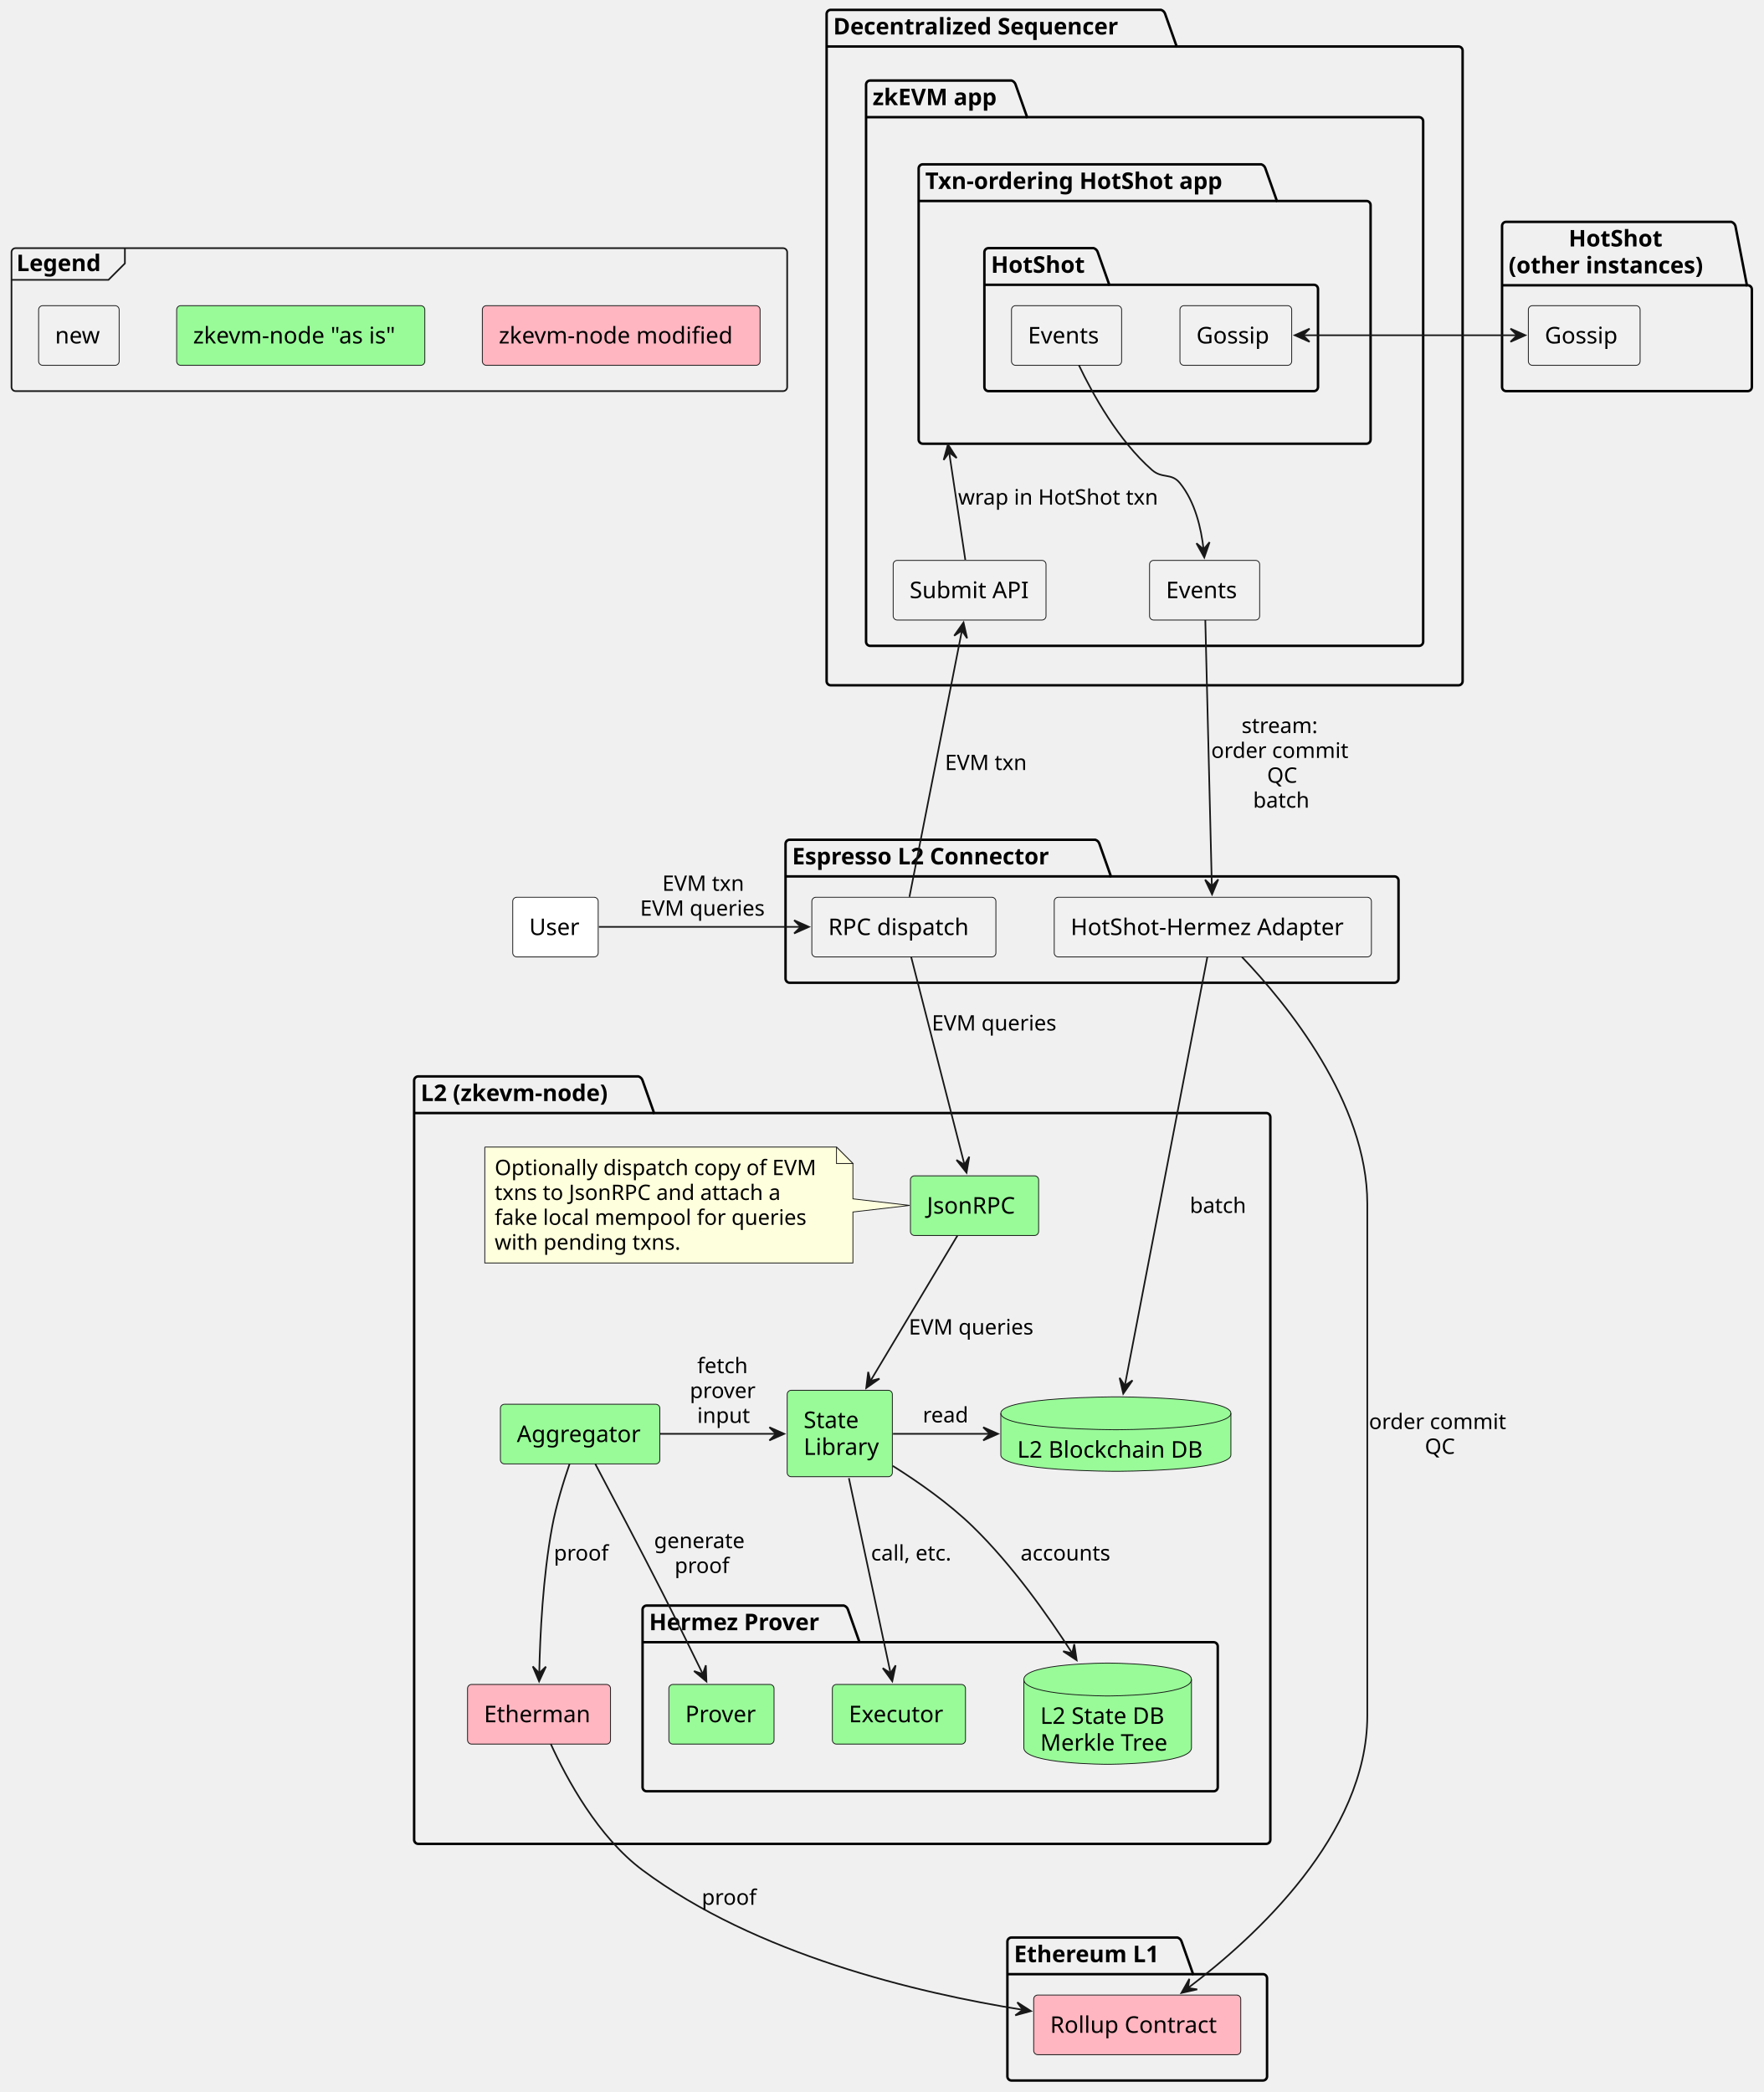
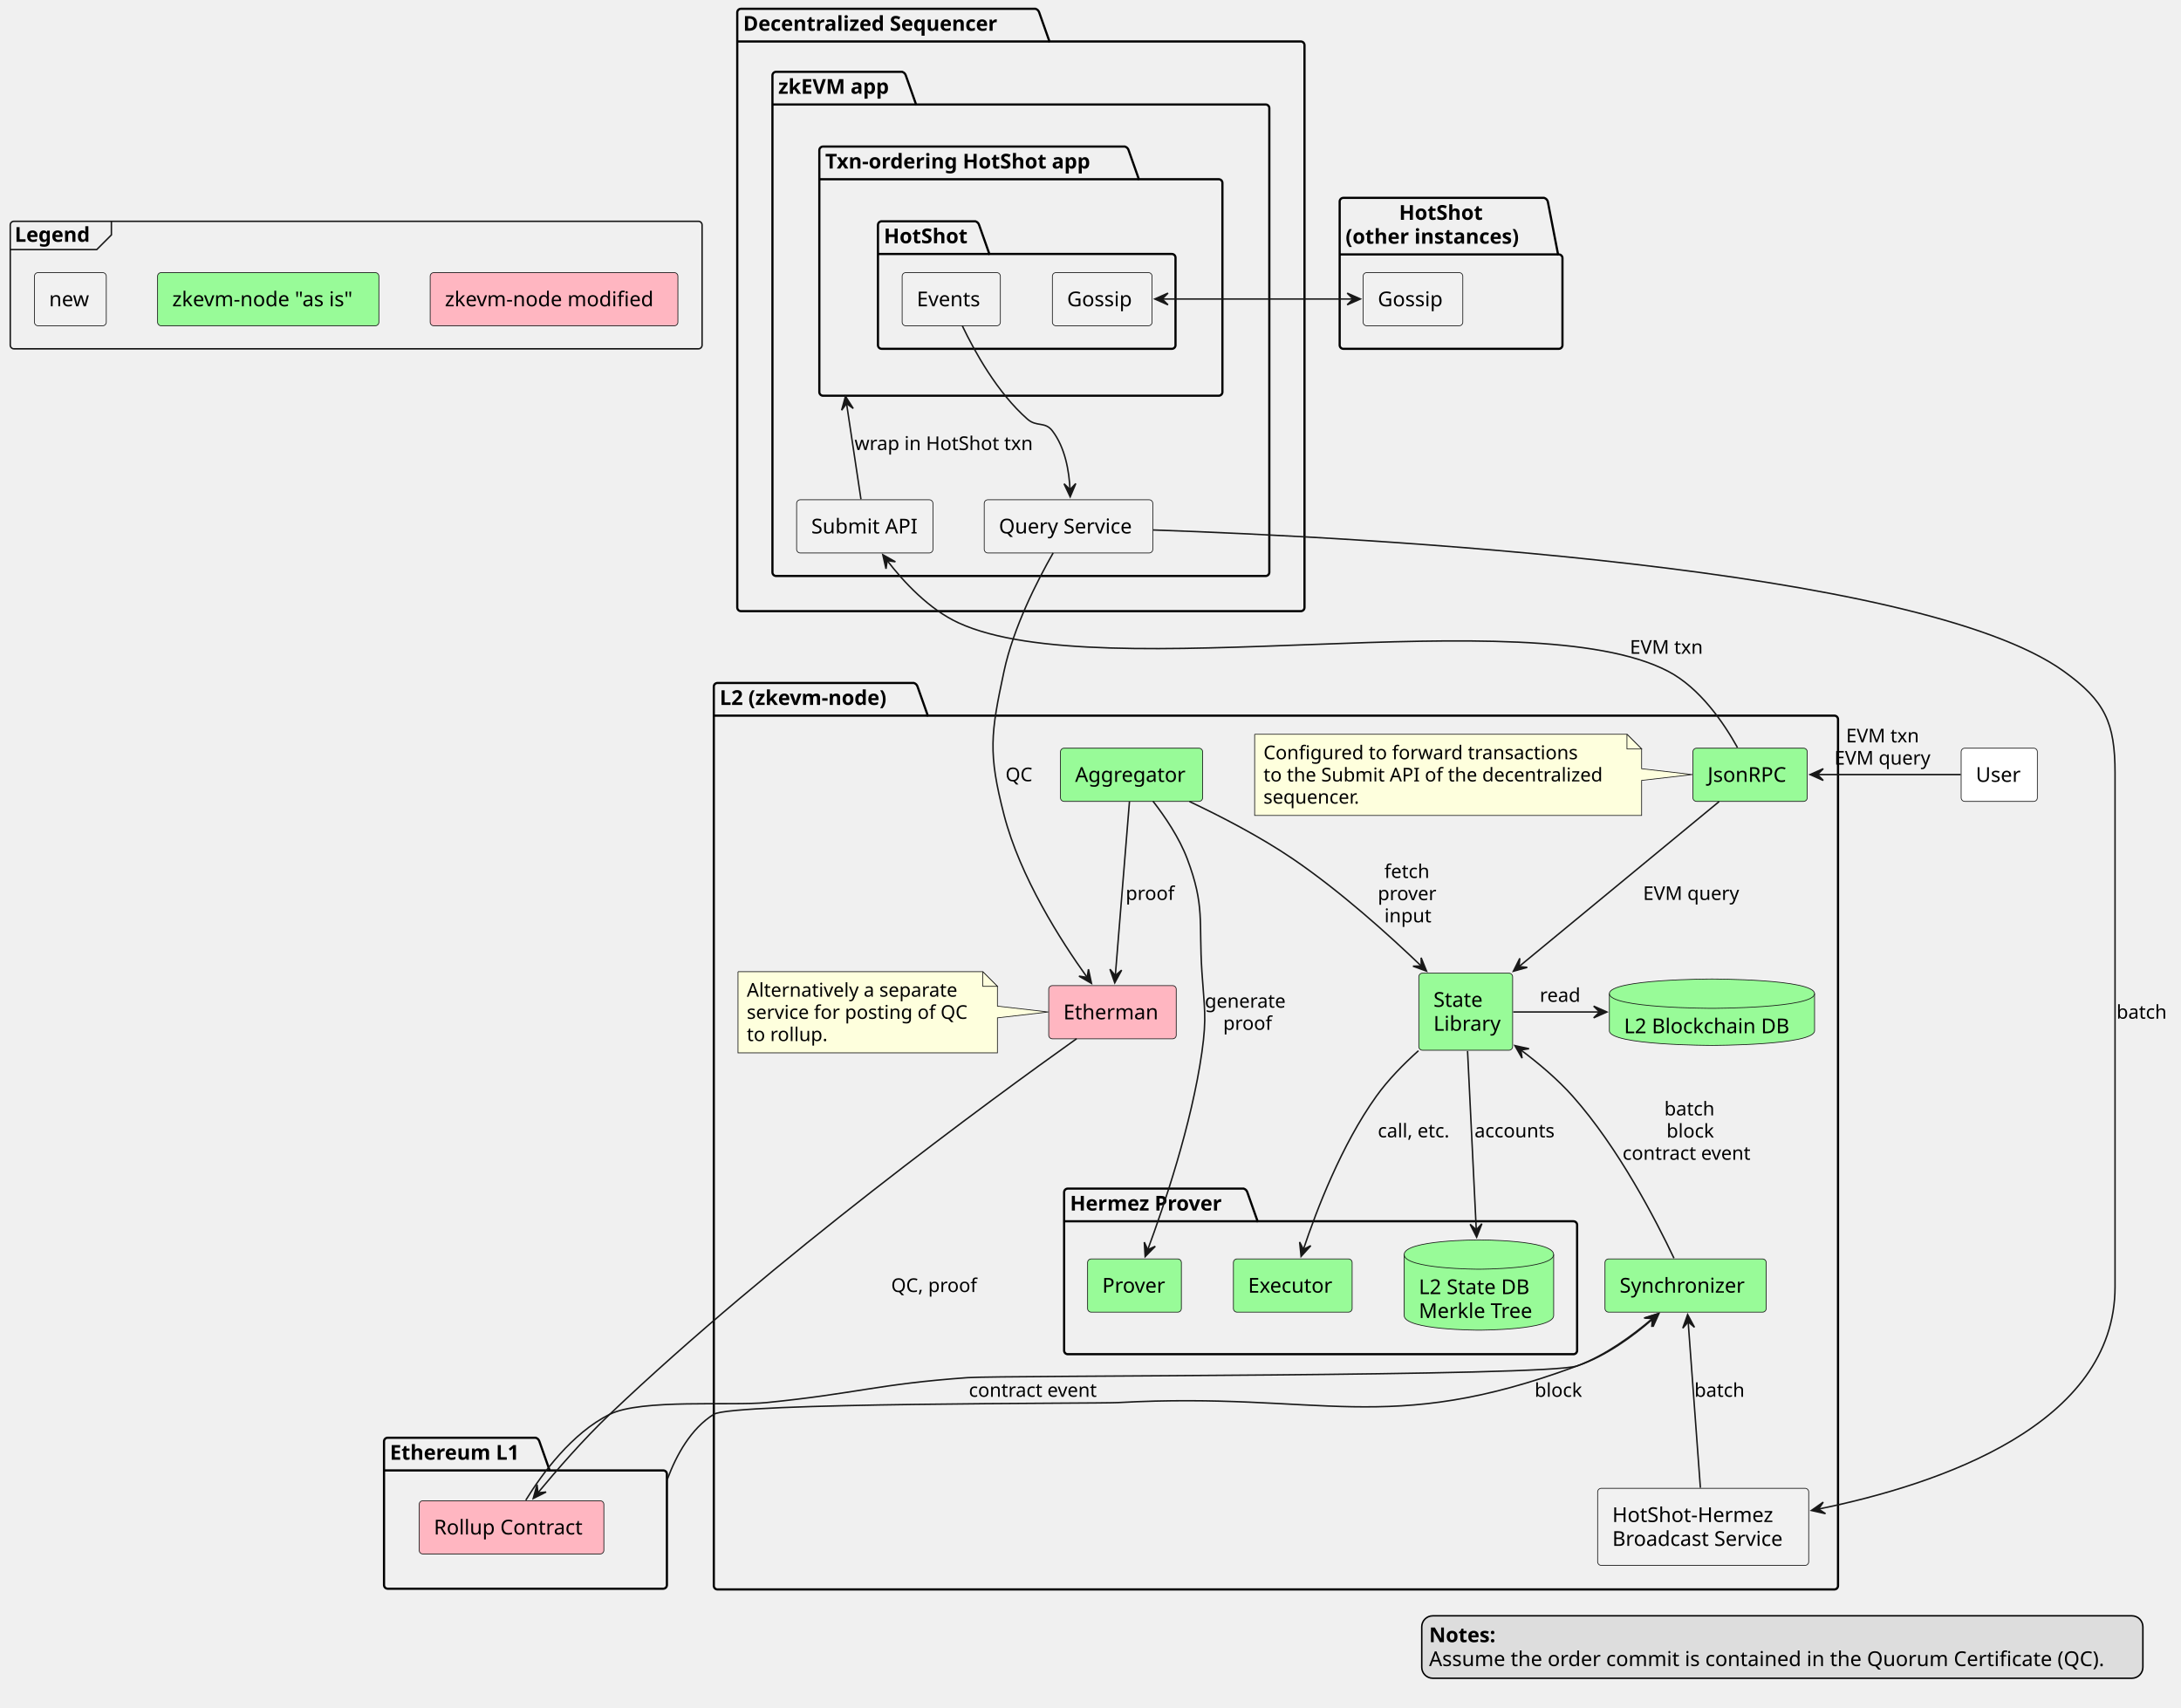
- <svg xmlns="http://www.w3.org/2000/svg" contentStyleType="text/css" height="1273px" preserveAspectRatio="none" style="width:1073px;height:1273px;background:#FFFFFF;" version="1.1" viewBox="0 0 1073 1273" width="1073px" zoomAndPan="magnify">
+ <svg xmlns="http://www.w3.org/2000/svg" contentStyleType="text/css" height="1165px" preserveAspectRatio="none" style="width:1488px;height:1165px;background:#FFFFFF;" version="1.1" viewBox="0 0 1488 1165" width="1488px" zoomAndPan="magnify">
  <defs />
  <g>
    <g id="cluster_Legend">
      <rect fill="none" height="87" rx="2.5" ry="2.5" style="stroke:#181818;stroke-width:1.0;" width="472" x="7" y="151" />
      <path d="M76,151 L76,160.297 L66,170.297 L7,170.297 " fill="none" style="stroke:#181818;stroke-width:1.0;" />
      <text fill="#000000" font-family="sans-serif" font-size="14" font-weight="bold" lengthAdjust="spacing" textLength="59" x="10" y="164.995">Legend</text>
    </g>
    <g id="cluster_HotShotExternal">
      <path d="M916.5,135 L1053.5,135 A3.75,3.75 0 0 1 1056,137.5 L1063,173.594 L1063.5,173.594 A2.5,2.5 0 0 1 1066,176.094 L1066,235.5 A2.5,2.5 0 0 1 1063.5,238 L916.5,238 A2.5,2.5 0 0 1 914,235.5 L914,137.5 A2.5,2.5 0 0 1 916.5,135 " fill="none" style="stroke:#000000;stroke-width:1.5;" />
      <line style="stroke:#000000;stroke-width:1.5;" x1="914" x2="1063" y1="173.594" y2="173.594" />
      <text fill="#000000" font-family="sans-serif" font-size="14" font-weight="bold" lengthAdjust="spacing" textLength="63" x="954.5" y="149.995">HotShot</text>
      <text fill="#000000" font-family="sans-serif" font-size="14" font-weight="bold" lengthAdjust="spacing" textLength="136" x="918" y="166.292">(other instances)</text>
    </g>
    <g id="cluster_Decentralized Sequencer">
      <path d="M505.5,6 L706.5,6 A3.75,3.75 0 0 1 709,8.5 L716,28.297 L887.5,28.297 A2.5,2.5 0 0 1 890,30.797 L890,414.5 A2.5,2.5 0 0 1 887.5,417 L505.5,417 A2.5,2.5 0 0 1 503,414.5 L503,8.5 A2.5,2.5 0 0 1 505.5,6 " fill="none" style="stroke:#000000;stroke-width:1.5;" />
      <line style="stroke:#000000;stroke-width:1.5;" x1="503" x2="716" y1="28.297" y2="28.297" />
      <text fill="#000000" font-family="sans-serif" font-size="14" font-weight="bold" lengthAdjust="spacing" textLength="200" x="507" y="20.995">Decentralized Sequencer</text>
    </g>
    <g id="cluster_zkApp">
      <path d="M529.5,49 L615.5,49 A3.75,3.75 0 0 1 618,51.5 L625,71.297 L863.5,71.297 A2.5,2.5 0 0 1 866,73.797 L866,390.5 A2.5,2.5 0 0 1 863.5,393 L529.5,393 A2.5,2.5 0 0 1 527,390.5 L527,51.5 A2.5,2.5 0 0 1 529.5,49 " fill="none" style="stroke:#000000;stroke-width:1.5;" />
      <line style="stroke:#000000;stroke-width:1.5;" x1="527" x2="625" y1="71.297" y2="71.297" />
      <text fill="#000000" font-family="sans-serif" font-size="14" font-weight="bold" lengthAdjust="spacing" textLength="85" x="531" y="63.995">zkEVM app</text>
    </g>
    <g id="cluster_App">
      <path d="M561.5,100 L767.5,100 A3.75,3.75 0 0 1 770,102.5 L777,122.297 L831.5,122.297 A2.5,2.5 0 0 1 834,124.797 L834,267.5 A2.5,2.5 0 0 1 831.5,270 L561.5,270 A2.5,2.5 0 0 1 559,267.5 L559,102.5 A2.5,2.5 0 0 1 561.5,100 " fill="none" style="stroke:#000000;stroke-width:1.5;" />
      <line style="stroke:#000000;stroke-width:1.5;" x1="559" x2="777" y1="122.297" y2="122.297" />
      <text fill="#000000" font-family="sans-serif" font-size="14" font-weight="bold" lengthAdjust="spacing" textLength="205" x="563" y="114.995">Txn-ordering HotShot app</text>
    </g>
    <g id="cluster_HotShot">
      <path d="M601.5,151 L665.5,151 A3.75,3.75 0 0 1 668,153.5 L675,173.297 L799.5,173.297 A2.5,2.5 0 0 1 802,175.797 L802,235.5 A2.5,2.5 0 0 1 799.5,238 L601.5,238 A2.5,2.5 0 0 1 599,235.5 L599,153.5 A2.5,2.5 0 0 1 601.5,151 " fill="none" style="stroke:#000000;stroke-width:1.5;" />
      <line style="stroke:#000000;stroke-width:1.5;" x1="599" x2="675" y1="173.297" y2="173.297" />
      <text fill="#000000" font-family="sans-serif" font-size="14" font-weight="bold" lengthAdjust="spacing" textLength="63" x="603" y="165.995">HotShot</text>
    </g>
-     <g id="cluster_Connector">
-       <path d="M480.5,511 L666.5,511 A3.75,3.75 0 0 1 669,513.5 L676,533.297 L848.5,533.297 A2.5,2.5 0 0 1 851,535.797 L851,595.5 A2.5,2.5 0 0 1 848.5,598 L480.5,598 A2.5,2.5 0 0 1 478,595.5 L478,513.5 A2.5,2.5 0 0 1 480.5,511 " fill="none" style="stroke:#000000;stroke-width:1.5;" />
-       <line style="stroke:#000000;stroke-width:1.5;" x1="478" x2="676" y1="533.297" y2="533.297" />
-       <text fill="#000000" font-family="sans-serif" font-size="14" font-weight="bold" lengthAdjust="spacing" textLength="185" x="482" y="525.995">Espresso L2 Connector</text>
-     </g>
    <g id="cluster_L1">
-       <path d="M615.5,1179 L716.5,1179 A3.75,3.75 0 0 1 719,1181.5 L726,1201.297 L768.5,1201.297 A2.5,2.5 0 0 1 771,1203.797 L771,1263.5 A2.5,2.5 0 0 1 768.5,1266 L615.5,1266 A2.5,2.5 0 0 1 613,1263.5 L613,1181.5 A2.5,2.5 0 0 1 615.5,1179 " fill="none" style="stroke:#000000;stroke-width:1.5;" />
-       <line style="stroke:#000000;stroke-width:1.5;" x1="613" x2="726" y1="1201.297" y2="1201.297" />
-       <text fill="#000000" font-family="sans-serif" font-size="14" font-weight="bold" lengthAdjust="spacing" textLength="100" x="617" y="1193.995">Ethereum L1</text>
+       <path d="M264.5,981 L365.5,981 A3.75,3.75 0 0 1 368,983.5 L375,1003.297 L452.5,1003.297 A2.5,2.5 0 0 1 455,1005.797 L455,1081.5 A2.5,2.5 0 0 1 452.5,1084 L264.5,1084 A2.5,2.5 0 0 1 262,1081.5 L262,983.5 A2.5,2.5 0 0 1 264.5,981 " fill="none" style="stroke:#000000;stroke-width:1.5;" />
+       <line style="stroke:#000000;stroke-width:1.5;" x1="262" x2="375" y1="1003.297" y2="1003.297" />
+       <text fill="#000000" font-family="sans-serif" font-size="14" font-weight="bold" lengthAdjust="spacing" textLength="100" x="266" y="995.995">Ethereum L1</text>
    </g>
    <g id="cluster_L2">
-       <path d="M254.5,655 L388.5,655 A3.75,3.75 0 0 1 391,657.5 L398,677.297 L770.5,677.297 A2.5,2.5 0 0 1 773,679.797 L773,1119.5 A2.5,2.5 0 0 1 770.5,1122 L254.5,1122 A2.5,2.5 0 0 1 252,1119.5 L252,657.5 A2.5,2.5 0 0 1 254.5,655 " fill="none" style="stroke:#000000;stroke-width:1.5;" />
-       <line style="stroke:#000000;stroke-width:1.5;" x1="252" x2="398" y1="677.297" y2="677.297" />
-       <text fill="#000000" font-family="sans-serif" font-size="14" font-weight="bold" lengthAdjust="spacing" textLength="133" x="256" y="669.995">L2 (zkevm-node)</text>
+       <path d="M489.5,466 L623.5,466 A3.75,3.75 0 0 1 626,468.5 L633,488.297 L1251.5,488.297 A2.5,2.5 0 0 1 1254,490.797 L1254,1082 A2.5,2.5 0 0 1 1251.5,1084.5 L489.5,1084.5 A2.5,2.5 0 0 1 487,1082 L487,468.5 A2.5,2.5 0 0 1 489.5,466 " fill="none" style="stroke:#000000;stroke-width:1.5;" />
+       <line style="stroke:#000000;stroke-width:1.5;" x1="487" x2="633" y1="488.297" y2="488.297" />
+       <text fill="#000000" font-family="sans-serif" font-size="14" font-weight="bold" lengthAdjust="spacing" textLength="133" x="491" y="480.995">L2 (zkevm-node)</text>
    </g>
    <g id="cluster_HermezProver">
-       <path d="M393.5,977 L513.5,977 A3.75,3.75 0 0 1 516,979.5 L523,999.297 L738.5,999.297 A2.5,2.5 0 0 1 741,1001.797 L741,1087.5 A2.5,2.5 0 0 1 738.5,1090 L393.5,1090 A2.5,2.5 0 0 1 391,1087.5 L391,979.5 A2.5,2.5 0 0 1 393.5,977 " fill="none" style="stroke:#000000;stroke-width:1.5;" />
-       <line style="stroke:#000000;stroke-width:1.5;" x1="391" x2="523" y1="999.297" y2="999.297" />
-       <text fill="#000000" font-family="sans-serif" font-size="14" font-weight="bold" lengthAdjust="spacing" textLength="119" x="395" y="991.995">Hermez Prover</text>
+       <path d="M728.5,811 L848.5,811 A3.75,3.75 0 0 1 851,813.5 L858,833.297 L1073.5,833.297 A2.5,2.5 0 0 1 1076,835.797 L1076,921.5 A2.5,2.5 0 0 1 1073.5,924 L728.5,924 A2.5,2.5 0 0 1 726,921.5 L726,813.5 A2.5,2.5 0 0 1 728.5,811 " fill="none" style="stroke:#000000;stroke-width:1.5;" />
+       <line style="stroke:#000000;stroke-width:1.5;" x1="726" x2="858" y1="833.297" y2="833.297" />
+       <text fill="#000000" font-family="sans-serif" font-size="14" font-weight="bold" lengthAdjust="spacing" textLength="119" x="730" y="825.995">Hermez Prover</text>
    </g>
    <g id="elem_Original">
      <rect fill="#98FB98" height="36.297" rx="2.5" ry="2.5" style="stroke:#181818;stroke-width:0.5;" width="151" x="107.5" y="186" />
      <text fill="#000000" font-family="sans-serif" font-size="14" lengthAdjust="spacing" textLength="131" x="117.5" y="208.995">zkevm-node "as is"</text>
    </g>
    <g id="elem_Modified">
      <rect fill="#FFB6C1" height="36.297" rx="2.5" ry="2.5" style="stroke:#181818;stroke-width:0.5;" width="169" x="293.5" y="186" />
      <text fill="#000000" font-family="sans-serif" font-size="14" lengthAdjust="spacing" textLength="149" x="303.5" y="208.995">zkevm-node modified</text>
    </g>
    <g id="elem_New">
      <rect fill="#F1F1F1" height="36.297" rx="2.5" ry="2.5" style="stroke:#181818;stroke-width:0.5;" width="49" x="23.5" y="186" />
      <text fill="#000000" font-family="sans-serif" font-size="14" lengthAdjust="spacing" textLength="29" x="33.5" y="208.995">new</text>
    </g>
    <g id="elem_GossipExternal">
      <rect fill="#F1F1F1" height="36.297" rx="2.5" ry="2.5" style="stroke:#181818;stroke-width:0.5;" width="68" x="930" y="186" />
      <text fill="#000000" font-family="sans-serif" font-size="14" lengthAdjust="spacing" textLength="48" x="940" y="208.995">Gossip</text>
    </g>
-     <g id="elem_Events">
-       <rect fill="#F1F1F1" height="36.297" rx="2.5" ry="2.5" style="stroke:#181818;stroke-width:0.5;" width="67" x="699.5" y="341" />
-       <text fill="#000000" font-family="sans-serif" font-size="14" lengthAdjust="spacing" textLength="47" x="709.5" y="363.995">Events</text>
+     <g id="elem_QueryService">
+       <rect fill="#F1F1F1" height="36.297" rx="2.5" ry="2.5" style="stroke:#181818;stroke-width:0.5;" width="115" x="671.5" y="341" />
+       <text fill="#000000" font-family="sans-serif" font-size="14" lengthAdjust="spacing" textLength="95" x="681.5" y="363.995">Query Service</text>
    </g>
    <g id="elem_Submit">
      <rect fill="#F1F1F1" height="36.297" rx="2.5" ry="2.5" style="stroke:#181818;stroke-width:0.5;" width="93" x="543.5" y="341" />
      <text fill="#000000" font-family="sans-serif" font-size="14" lengthAdjust="spacing" textLength="73" x="553.5" y="363.995">Submit API</text>
    </g>
    <g id="elem_GossipInternal">
      <rect fill="#F1F1F1" height="36.297" rx="2.5" ry="2.5" style="stroke:#181818;stroke-width:0.5;" width="68" x="718" y="186" />
      <text fill="#000000" font-family="sans-serif" font-size="14" lengthAdjust="spacing" textLength="48" x="728" y="208.995">Gossip</text>
    </g>
    <g id="elem_HotShotEvents">
      <rect fill="#F1F1F1" height="36.297" rx="2.5" ry="2.5" style="stroke:#181818;stroke-width:0.5;" width="67" x="615.5" y="186" />
      <text fill="#000000" font-family="sans-serif" font-size="14" lengthAdjust="spacing" textLength="47" x="625.5" y="208.995">Events</text>
    </g>
-     <g id="elem_Adapter">
-       <rect fill="#F1F1F1" height="36.297" rx="2.5" ry="2.5" style="stroke:#181818;stroke-width:0.5;" width="193" x="641.5" y="546" />
-       <text fill="#000000" font-family="sans-serif" font-size="14" lengthAdjust="spacing" textLength="173" x="651.5" y="568.995">HotShot-Hermez Adapter</text>
-     </g>
-     <g id="elem_Dispatch">
-       <rect fill="#F1F1F1" height="36.297" rx="2.5" ry="2.5" style="stroke:#181818;stroke-width:0.5;" width="112" x="494" y="546" />
-       <text fill="#000000" font-family="sans-serif" font-size="14" lengthAdjust="spacing" textLength="92" x="504" y="568.995">RPC dispatch</text>
-     </g>
    <g id="elem_Rollup">
-       <rect fill="#FFB6C1" height="36.297" rx="2.5" ry="2.5" style="stroke:#181818;stroke-width:0.5;" width="126" x="629" y="1214" />
-       <text fill="#000000" font-family="sans-serif" font-size="14" lengthAdjust="spacing" textLength="106" x="639" y="1236.995">Rollup Contract</text>
+       <rect fill="#FFB6C1" height="36.297" rx="2.5" ry="2.5" style="stroke:#181818;stroke-width:0.5;" width="126" x="286" y="1024" />
+       <text fill="#000000" font-family="sans-serif" font-size="14" lengthAdjust="spacing" textLength="106" x="296" y="1046.995">Rollup Contract</text>
    </g>
    <g id="elem_JsonRPC">
-       <rect fill="#98FB98" height="36.297" rx="2.5" ry="2.5" style="stroke:#181818;stroke-width:0.5;" width="78" x="554" y="715.5" />
-       <text fill="#000000" font-family="sans-serif" font-size="14" lengthAdjust="spacing" textLength="58" x="564" y="738.495">JsonRPC</text>
-     </g>
-     <g id="elem_GMN26">
-       <path d="M295,698 L295,768.531 A0,0 0 0 0 295,768.531 L519,768.531 A0,0 0 0 0 519,768.531 L519,737.5 L553.53,733.5 L519,729.5 L519,708 L509,698 L295,698 A0,0 0 0 0 295,698 " fill="#FEFFDD" style="stroke:#181818;stroke-width:0.5;" />
-       <path d="M509,698 L509,708 L519,708 L509,698 " fill="#FEFFDD" style="stroke:#181818;stroke-width:0.5;" />
-       <text fill="#000000" font-family="sans-serif" font-size="13" lengthAdjust="spacing" textLength="203" x="301" y="715.067">Optionally dispatch copy of EVM</text>
-       <text fill="#000000" font-family="sans-serif" font-size="13" lengthAdjust="spacing" textLength="184" x="301" y="730.2">txns to JsonRPC and attach a</text>
-       <text fill="#000000" font-family="sans-serif" font-size="13" lengthAdjust="spacing" textLength="197" x="301" y="745.332">fake local mempool for queries</text>
-       <text fill="#000000" font-family="sans-serif" font-size="13" lengthAdjust="spacing" textLength="115" x="301" y="760.465">with pending txns.</text>
+       <rect fill="#98FB98" height="36.297" rx="2.5" ry="2.5" style="stroke:#181818;stroke-width:0.5;" width="78" x="1155" y="510.5" />
+       <text fill="#000000" font-family="sans-serif" font-size="14" lengthAdjust="spacing" textLength="58" x="1165" y="533.495">JsonRPC</text>
+     </g>
+     <g id="elem_GMN23">
+       <path d="M856,501 L856,556.398 A0,0 0 0 0 856,556.398 L1120,556.398 A0,0 0 0 0 1120,556.398 L1120,532.5 L1154.6,528.5 L1120,524.5 L1120,511 L1110,501 L856,501 A0,0 0 0 0 856,501 " fill="#FEFFDD" style="stroke:#181818;stroke-width:0.5;" />
+       <path d="M1110,501 L1110,511 L1120,511 L1110,501 " fill="#FEFFDD" style="stroke:#181818;stroke-width:0.5;" />
+       <text fill="#000000" font-family="sans-serif" font-size="13" lengthAdjust="spacing" textLength="220" x="862" y="518.067">Configured to forward transactions</text>
+       <text fill="#000000" font-family="sans-serif" font-size="13" lengthAdjust="spacing" textLength="243" x="862" y="533.2">to the Submit API of the decentralized</text>
+       <text fill="#000000" font-family="sans-serif" font-size="13" lengthAdjust="spacing" textLength="71" x="862" y="548.332">sequencer.</text>
    </g>
    <g id="elem_L2DB">
-       <path d="M609,860 C609,850 679,850 679,850 C679,850 749,850 749,860 L749,885.297 C749,895.297 679,895.297 679,895.297 C679,895.297 609,895.297 609,885.297 L609,860 " fill="#98FB98" style="stroke:#181818;stroke-width:0.5;" />
-       <path d="M609,860 C609,870 679,870 679,870 C679,870 749,870 749,860 " fill="none" style="stroke:#181818;stroke-width:0.5;" />
-       <text fill="#000000" font-family="sans-serif" font-size="14" lengthAdjust="spacing" textLength="120" x="619" y="886.995">L2 Blockchain DB</text>
+       <path d="M1098,678 C1098,668 1168,668 1168,668 C1168,668 1238,668 1238,678 L1238,703.297 C1238,713.297 1168,713.297 1168,713.297 C1168,713.297 1098,713.297 1098,703.297 L1098,678 " fill="#98FB98" style="stroke:#181818;stroke-width:0.5;" />
+       <path d="M1098,678 C1098,688 1168,688 1168,688 C1168,688 1238,688 1238,678 " fill="none" style="stroke:#181818;stroke-width:0.5;" />
+       <text fill="#000000" font-family="sans-serif" font-size="14" lengthAdjust="spacing" textLength="120" x="1108" y="704.995">L2 Blockchain DB</text>
    </g>
    <g id="elem_Etherman">
-       <rect fill="#FFB6C1" height="36.297" rx="2.5" ry="2.5" style="stroke:#181818;stroke-width:0.5;" width="87" x="284.5" y="1025" />
-       <text fill="#000000" font-family="sans-serif" font-size="14" lengthAdjust="spacing" textLength="67" x="294.5" y="1047.995">Etherman</text>
+       <rect fill="#FFB6C1" height="36.297" rx="2.5" ry="2.5" style="stroke:#181818;stroke-width:0.5;" width="87" x="715.5" y="672.5" />
+       <text fill="#000000" font-family="sans-serif" font-size="14" lengthAdjust="spacing" textLength="67" x="725.5" y="695.495">Etherman</text>
+     </g>
+     <g id="elem_GMN32">
+       <path d="M503.5,663 L503.5,718.398 A0,0 0 0 0 503.5,718.398 L680.5,718.398 A0,0 0 0 0 680.5,718.398 L680.5,694.5 L715.27,690.5 L680.5,686.5 L680.5,673 L670.5,663 L503.5,663 A0,0 0 0 0 503.5,663 " fill="#FEFFDD" style="stroke:#181818;stroke-width:0.5;" />
+       <path d="M670.5,663 L670.5,673 L680.5,673 L670.5,663 " fill="#FEFFDD" style="stroke:#181818;stroke-width:0.5;" />
+       <text fill="#000000" font-family="sans-serif" font-size="13" lengthAdjust="spacing" textLength="152" x="509.5" y="680.067">Alternatively a separate</text>
+       <text fill="#000000" font-family="sans-serif" font-size="13" lengthAdjust="spacing" textLength="156" x="509.5" y="695.2">service for posting of QC</text>
+       <text fill="#000000" font-family="sans-serif" font-size="13" lengthAdjust="spacing" textLength="56" x="509.5" y="710.332">to rollup.</text>
    </g>
    <g id="elem_Aggregator">
-       <rect fill="#98FB98" height="36.297" rx="2.5" ry="2.5" style="stroke:#181818;stroke-width:0.5;" width="97" x="304.5" y="854.5" />
-       <text fill="#000000" font-family="sans-serif" font-size="14" lengthAdjust="spacing" textLength="77" x="314.5" y="877.495">Aggregator</text>
+       <rect fill="#98FB98" height="36.297" rx="2.5" ry="2.5" style="stroke:#181818;stroke-width:0.5;" width="97" x="723.5" y="510.5" />
+       <text fill="#000000" font-family="sans-serif" font-size="14" lengthAdjust="spacing" textLength="77" x="733.5" y="533.495">Aggregator</text>
    </g>
    <g id="elem_State">
-       <rect fill="#98FB98" height="52.594" rx="2.5" ry="2.5" style="stroke:#181818;stroke-width:0.5;" width="64" x="479" y="846" />
-       <text fill="#000000" font-family="sans-serif" font-size="14" lengthAdjust="spacing" textLength="36" x="489" y="868.995">State</text>
-       <text fill="#000000" font-family="sans-serif" font-size="14" lengthAdjust="spacing" textLength="44" x="489" y="885.292">Library</text>
+       <rect fill="#98FB98" height="52.594" rx="2.5" ry="2.5" style="stroke:#181818;stroke-width:0.5;" width="64" x="968" y="664" />
+       <text fill="#000000" font-family="sans-serif" font-size="14" lengthAdjust="spacing" textLength="36" x="978" y="686.995">State</text>
+       <text fill="#000000" font-family="sans-serif" font-size="14" lengthAdjust="spacing" textLength="44" x="978" y="703.292">Library</text>
+     </g>
+     <g id="elem_Broadcast">
+       <rect fill="#F1F1F1" height="52.594" rx="2.5" ry="2.5" style="stroke:#181818;stroke-width:0.5;" width="144" x="1090" y="1015.5" />
+       <text fill="#000000" font-family="sans-serif" font-size="14" lengthAdjust="spacing" textLength="115" x="1100" y="1038.495">HotShot-Hermez</text>
+       <text fill="#000000" font-family="sans-serif" font-size="14" lengthAdjust="spacing" textLength="124" x="1100" y="1054.792">Broadcast Service</text>
+     </g>
+     <g id="elem_Synchronizer">
+       <rect fill="#98FB98" height="36.297" rx="2.5" ry="2.5" style="stroke:#181818;stroke-width:0.5;" width="110" x="1095" y="859" />
+       <text fill="#000000" font-family="sans-serif" font-size="14" lengthAdjust="spacing" textLength="90" x="1105" y="881.995">Synchronizer</text>
    </g>
    <g id="elem_Prover">
-       <rect fill="#98FB98" height="36.297" rx="2.5" ry="2.5" style="stroke:#181818;stroke-width:0.5;" width="64" x="407" y="1025" />
-       <text fill="#000000" font-family="sans-serif" font-size="14" lengthAdjust="spacing" textLength="44" x="417" y="1047.995">Prover</text>
+       <rect fill="#98FB98" height="36.297" rx="2.5" ry="2.5" style="stroke:#181818;stroke-width:0.5;" width="64" x="742" y="859" />
+       <text fill="#000000" font-family="sans-serif" font-size="14" lengthAdjust="spacing" textLength="44" x="752" y="881.995">Prover</text>
    </g>
    <g id="elem_Executor">
-       <rect fill="#98FB98" height="36.297" rx="2.5" ry="2.5" style="stroke:#181818;stroke-width:0.5;" width="81" x="506.5" y="1025" />
-       <text fill="#000000" font-family="sans-serif" font-size="14" lengthAdjust="spacing" textLength="61" x="516.5" y="1047.995">Executor</text>
+       <rect fill="#98FB98" height="36.297" rx="2.5" ry="2.5" style="stroke:#181818;stroke-width:0.5;" width="81" x="841.5" y="859" />
+       <text fill="#000000" font-family="sans-serif" font-size="14" lengthAdjust="spacing" textLength="61" x="851.5" y="881.995">Executor</text>
    </g>
    <g id="elem_Tree">
-       <path d="M623,1022 C623,1012 674,1012 674,1012 C674,1012 725,1012 725,1022 L725,1063.594 C725,1073.594 674,1073.594 674,1073.594 C674,1073.594 623,1073.594 623,1063.594 L623,1022 " fill="#98FB98" style="stroke:#181818;stroke-width:0.5;" />
-       <path d="M623,1022 C623,1032 674,1032 674,1032 C674,1032 725,1032 725,1022 " fill="none" style="stroke:#181818;stroke-width:0.5;" />
-       <text fill="#000000" font-family="sans-serif" font-size="14" lengthAdjust="spacing" textLength="81" x="633" y="1048.995">L2 State DB</text>
-       <text fill="#000000" font-family="sans-serif" font-size="14" lengthAdjust="spacing" textLength="82" x="633" y="1065.292">Merkle Tree</text>
+       <path d="M958,856 C958,846 1009,846 1009,846 C1009,846 1060,846 1060,856 L1060,897.594 C1060,907.594 1009,907.594 1009,907.594 C1009,907.594 958,907.594 958,897.594 L958,856 " fill="#98FB98" style="stroke:#181818;stroke-width:0.5;" />
+       <path d="M958,856 C958,866 1009,866 1009,866 C1009,866 1060,866 1060,856 " fill="none" style="stroke:#181818;stroke-width:0.5;" />
+       <text fill="#000000" font-family="sans-serif" font-size="14" lengthAdjust="spacing" textLength="81" x="968" y="882.995">L2 State DB</text>
+       <text fill="#000000" font-family="sans-serif" font-size="14" lengthAdjust="spacing" textLength="82" x="968" y="899.292">Merkle Tree</text>
    </g>
    <g id="elem_User">
-       <rect fill="#FFFFFF" height="36.297" rx="2.5" ry="2.5" style="stroke:#181818;stroke-width:0.5;" width="52" x="312" y="546" />
-       <text fill="#000000" font-family="sans-serif" font-size="14" lengthAdjust="spacing" textLength="32" x="322" y="568.995">User</text>
-     </g>
-     <g id="link_User_Dispatch">
-       <path d="M364.42,564 C394.98,564 446.32,564 487.26,564 " fill="none" id="User-to-Dispatch" style="stroke:#181818;stroke-width:1.0;" />
-       <polygon fill="#181818" points="492.23,564,483.23,560,487.23,564,483.23,568,492.23,564" style="stroke:#181818;stroke-width:1.0;" />
-       <text fill="#000000" font-family="sans-serif" font-size="13" lengthAdjust="spacing" textLength="52" x="403" y="542.067">EVM txn</text>
-       <text fill="#000000" font-family="sans-serif" font-size="13" lengthAdjust="spacing" textLength="79" x="389.5" y="557.2">EVM queries</text>
-     </g>
-     <g id="link_Dispatch_JsonRPC">
-       <path d="M554.44,582.29 C562.2,612.51 578.22,674.94 586.97,709.03 " fill="none" id="Dispatch-to-JsonRPC" style="stroke:#181818;stroke-width:1.0;" />
-       <polygon fill="#181818" points="588.14,713.58,589.777,703.868,586.897,708.737,582.028,705.857,588.14,713.58" style="stroke:#181818;stroke-width:1.0;" />
-       <text fill="#000000" font-family="sans-serif" font-size="13" lengthAdjust="spacing" textLength="79" x="567" y="627.067">EVM queries</text>
-     </g>
-     <g id="link_Submit_Dispatch">
-       <path d="M585.36,383.55 C577.22,424.84 560.57,509.37 553.4,545.74 " fill="none" id="Submit-backto-Dispatch" style="stroke:#181818;stroke-width:1.0;" />
-       <polygon fill="#181818" points="586.3,378.79,580.631,386.844,585.33,383.695,588.479,388.395,586.3,378.79" style="stroke:#181818;stroke-width:1.0;" />
-       <text fill="#000000" font-family="sans-serif" font-size="13" lengthAdjust="spacing" textLength="52" x="575" y="468.567">EVM txn</text>
+       <rect fill="#FFFFFF" height="36.297" rx="2.5" ry="2.5" style="stroke:#181818;stroke-width:0.5;" width="52" x="1338" y="510.5" />
+       <text fill="#000000" font-family="sans-serif" font-size="14" lengthAdjust="spacing" textLength="32" x="1348" y="533.495">User</text>
+     </g>
+     <g id="link_User_JsonRPC">
+       <path d="M1337.74,528.5 C1311.61,528.5 1270.98,528.5 1239.58,528.5 " fill="none" id="User-to-JsonRPC" style="stroke:#181818;stroke-width:1.0;" />
+       <polygon fill="#181818" points="1234.94,528.5,1243.94,532.5,1239.94,528.5,1243.94,524.5,1234.94,528.5" style="stroke:#181818;stroke-width:1.0;" />
+       <text fill="#000000" font-family="sans-serif" font-size="13" lengthAdjust="spacing" textLength="52" x="1259.5" y="506.567">EVM txn</text>
+       <text fill="#000000" font-family="sans-serif" font-size="13" lengthAdjust="spacing" textLength="68" x="1251.5" y="521.7">EVM query</text>
+     </g>
+     <g id="link_Submit_JsonRPC">
+       <path d="M605.06,382.19 C616.56,397.13 633.83,415.73 654,425 C751.96,470 1042.39,408.19 1138,458 C1159.85,469.38 1176.16,493.44 1185.38,510.03 " fill="none" id="Submit-backto-JsonRPC" style="stroke:#181818;stroke-width:1.0;" />
+       <polygon fill="#181818" points="602.3,378.5,604.484,388.104,605.293,382.505,610.892,383.315,602.3,378.5" style="stroke:#181818;stroke-width:1.0;" />
+       <text fill="#000000" font-family="sans-serif" font-size="13" lengthAdjust="spacing" textLength="52" x="1112" y="446.067">EVM txn</text>
    </g>
    <g id="link_GossipInternal_GossipExternal">
      <path d="M792.8,204 C836.28,204 879.76,204 923.24,204 " fill="none" id="GossipInternal-GossipExternal" style="stroke:#181818;stroke-width:1.0;" />
+       <polygon fill="#181818" points="787.88,204,796.88,208,792.88,204,796.88,200,787.88,204" style="stroke:#181818;stroke-width:1.0;" />
      <polygon fill="#181818" points="928.14,204,919.14,200,923.14,204,919.14,208,928.14,204" style="stroke:#181818;stroke-width:1.0;" />
-       <polygon fill="#181818" points="787.88,204,796.88,208,792.88,204,796.88,200,787.88,204" style="stroke:#181818;stroke-width:1.0;" />
-     </g>
-     <g id="link_Events_Adapter">
-       <path d="M733.43,377.31 C734.32,413.64 736.4,497.89 737.41,539.24 " fill="none" id="Events-to-Adapter" style="stroke:#181818;stroke-width:1.0;" />
-       <polygon fill="#181818" points="737.54,544.22,741.307,535.12,737.412,539.222,733.31,535.326,737.54,544.22" style="stroke:#181818;stroke-width:1.0;" />
-       <text fill="#000000" font-family="sans-serif" font-size="13" lengthAdjust="spacing" textLength="50" x="755.5" y="446.067">stream:</text>
-       <text fill="#000000" font-family="sans-serif" font-size="13" lengthAdjust="spacing" textLength="87" x="737" y="461.2">order commit</text>
-       <text fill="#000000" font-family="sans-serif" font-size="13" lengthAdjust="spacing" textLength="19" x="771" y="476.332">QC</text>
-       <text fill="#000000" font-family="sans-serif" font-size="13" lengthAdjust="spacing" textLength="36" x="762.5" y="491.465">batch</text>
-     </g>
-     <g id="link_Adapter_L2DB">
-       <path d="M734.66,582.36 C724.9,633.04 696.39,781.19 684.4,843.44 " fill="none" id="Adapter-to-L2DB" style="stroke:#181818;stroke-width:1.0;" />
-       <polygon fill="#181818" points="683.51,848.05,689.134,839.965,684.452,843.14,681.278,838.457,683.51,848.05" style="stroke:#181818;stroke-width:1.0;" />
-       <text fill="#000000" font-family="sans-serif" font-size="13" lengthAdjust="spacing" textLength="36" x="724" y="738.067">batch</text>
-     </g>
-     <g id="link_Adapter_Rollup">
-       <path d="M755.68,582.27 C782.91,610.81 832,670.81 832,732.5 C832,732.5 832,732.5 832,1044 C832,1116.34 764.03,1178.66 722.81,1209.8 " fill="none" id="Adapter-to-Rollup" style="stroke:#181818;stroke-width:1.0;" />
-       <polygon fill="#181818" points="718.89,1212.72,728.499,1210.558,722.902,1209.736,723.724,1204.139,718.89,1212.72" style="stroke:#181818;stroke-width:1.0;" />
-       <text fill="#000000" font-family="sans-serif" font-size="13" lengthAdjust="spacing" textLength="87" x="833" y="869.567">order commit</text>
-       <text fill="#000000" font-family="sans-serif" font-size="13" lengthAdjust="spacing" textLength="19" x="867" y="884.7">QC</text>
+     </g>
+     <g id="link_QueryService_Broadcast">
+       <path d="M786.78,361.61 C932.19,366.7 1308.79,386.6 1408,458 C1436.07,478.2 1443,492.92 1443,527.5 C1443,527.5 1443,527.5 1443,878 C1443,972.09 1323.67,1012.77 1240.54,1029.69 " fill="none" id="QueryService-to-Broadcast" style="stroke:#181818;stroke-width:1.0;" />
+       <polygon fill="#181818" points="1235.85,1030.62,1245.455,1032.799,1240.755,1029.65,1243.903,1024.951,1235.85,1030.62" style="stroke:#181818;stroke-width:1.0;" />
+       <text fill="#000000" font-family="sans-serif" font-size="13" lengthAdjust="spacing" textLength="36" x="1444" y="695.067">batch</text>
+     </g>
+     <g id="link_QueryService_Etherman">
+       <path d="M718.52,377.29 C707.66,396.28 691.41,428.09 685,458 C675.88,500.59 674.09,513.83 685,556 C695.96,598.39 723.61,641.68 741.83,667.05 " fill="none" id="QueryService-to-Etherman" style="stroke:#181818;stroke-width:1.0;" />
+       <polygon fill="#181818" points="744.67,670.96,742.607,661.33,741.727,666.918,736.139,666.038,744.67,670.96" style="stroke:#181818;stroke-width:1.0;" />
+       <text fill="#000000" font-family="sans-serif" font-size="13" lengthAdjust="spacing" textLength="19" x="686" y="533.067">QC</text>
    </g>
    <g id="link_JsonRPC_State">
-       <path d="M582.61,751.85 C569.28,774.13 545.91,813.17 529.51,840.58 " fill="none" id="JsonRPC-to-State" style="stroke:#181818;stroke-width:1.0;" />
-       <polygon fill="#181818" points="527.1,844.6,535.16,838.941,529.673,840.312,528.301,834.825,527.1,844.6" style="stroke:#181818;stroke-width:1.0;" />
-       <text fill="#000000" font-family="sans-serif" font-size="13" lengthAdjust="spacing" textLength="79" x="553" y="812.067">EVM queries</text>
+       <path d="M1172.87,546.93 C1140.03,574.01 1076.34,626.54 1036.11,659.72 " fill="none" id="JsonRPC-to-State" style="stroke:#181818;stroke-width:1.0;" />
+       <polygon fill="#181818" points="1032.5,662.7,1041.986,660.053,1036.355,659.516,1036.892,653.885,1032.5,662.7" style="stroke:#181818;stroke-width:1.0;" />
+       <text fill="#000000" font-family="sans-serif" font-size="13" lengthAdjust="spacing" textLength="68" x="1121" y="614.067">EVM query</text>
    </g>
    <g id="link_State_L2DB">
-       <path d="M543.39,872.5 C560.24,872.5 581.62,872.5 602.38,872.5 " fill="none" id="State-to-L2DB" style="stroke:#181818;stroke-width:1.0;" />
-       <polygon fill="#181818" points="607.29,872.5,598.29,868.5,602.29,872.5,598.29,876.5,607.29,872.5" style="stroke:#181818;stroke-width:1.0;" />
-       <text fill="#000000" font-family="sans-serif" font-size="13" lengthAdjust="spacing" textLength="29" x="561.5" y="865.567">read</text>
+       <path d="M1032.39,690.5 C1049.24,690.5 1070.62,690.5 1091.38,690.5 " fill="none" id="State-to-L2DB" style="stroke:#181818;stroke-width:1.0;" />
+       <polygon fill="#181818" points="1096.29,690.5,1087.29,686.5,1091.29,690.5,1087.29,694.5,1096.29,690.5" style="stroke:#181818;stroke-width:1.0;" />
+       <text fill="#000000" font-family="sans-serif" font-size="13" lengthAdjust="spacing" textLength="29" x="1050.5" y="683.567">read</text>
    </g>
    <g id="link_State_Tree">
-       <path d="M543.27,892.02 C558.94,901.86 577.46,914.85 592,929 C615.74,952.11 637.5,982.74 652.63,1006.29 " fill="none" id="State-to-Tree" style="stroke:#181818;stroke-width:1.0;" />
-       <polygon fill="#181818" points="655.14,1010.23,653.676,1000.49,652.453,1006.014,646.93,1004.79,655.14,1010.23" style="stroke:#181818;stroke-width:1.0;" />
-       <text fill="#000000" font-family="sans-serif" font-size="13" lengthAdjust="spacing" textLength="58" x="621" y="949.567">accounts</text>
+       <path d="M1001.25,717.15 C1002.8,748.98 1005.46,803.44 1007.22,839.58 " fill="none" id="State-to-Tree" style="stroke:#181818;stroke-width:1.0;" />
+       <polygon fill="#181818" points="1007.45,844.15,1011.009,834.966,1007.207,839.156,1003.018,835.355,1007.45,844.15" style="stroke:#181818;stroke-width:1.0;" />
+       <text fill="#000000" font-family="sans-serif" font-size="13" lengthAdjust="spacing" textLength="58" x="1006" y="776.067">accounts</text>
    </g>
    <g id="link_State_Executor">
-       <path d="M516.55,899.46 C523.47,931.86 535.21,986.84 541.92,1018.2 " fill="none" id="State-to-Executor" style="stroke:#181818;stroke-width:1.0;" />
-       <polygon fill="#181818" points="542.95,1023.04,544.989,1013.404,541.909,1018.149,537.164,1015.07,542.95,1023.04" style="stroke:#181818;stroke-width:1.0;" />
-       <text fill="#000000" font-family="sans-serif" font-size="13" lengthAdjust="spacing" textLength="53" x="530" y="949.567">call, etc.</text>
+       <path d="M967.75,716.92 C957.66,725.97 947.07,736.73 939,748 C915.27,781.14 898.19,825.74 889.21,852.6 " fill="none" id="State-to-Executor" style="stroke:#181818;stroke-width:1.0;" />
+       <polygon fill="#181818" points="887.68,857.26,894.288,849.957,889.24,852.51,886.687,847.461,887.68,857.26" style="stroke:#181818;stroke-width:1.0;" />
+       <text fill="#000000" font-family="sans-serif" font-size="13" lengthAdjust="spacing" textLength="53" x="940" y="776.067">call, etc.</text>
    </g>
    <g id="link_Aggregator_State">
-       <path d="M401.69,872.5 C424.37,872.5 450.98,872.5 472.27,872.5 " fill="none" id="Aggregator-to-State" style="stroke:#181818;stroke-width:1.0;" />
-       <polygon fill="#181818" points="477.18,872.5,468.18,868.5,472.18,872.5,468.18,876.5,477.18,872.5" style="stroke:#181818;stroke-width:1.0;" />
-       <text fill="#000000" font-family="sans-serif" font-size="13" lengthAdjust="spacing" textLength="32" x="424.25" y="835.567">fetch</text>
-       <text fill="#000000" font-family="sans-serif" font-size="13" lengthAdjust="spacing" textLength="41" x="419.75" y="850.7">prover</text>
-       <text fill="#000000" font-family="sans-serif" font-size="13" lengthAdjust="spacing" textLength="32" x="424.25" y="865.832">input</text>
+       <path d="M811.5,546.89 C833.06,557.08 859.81,570.91 882,586 C914.11,607.84 947.03,637.43 969.92,659.38 " fill="none" id="Aggregator-to-State" style="stroke:#181818;stroke-width:1.0;" />
+       <polygon fill="#181818" points="973.27,662.62,969.586,653.486,969.678,659.142,964.022,659.234,973.27,662.62" style="stroke:#181818;stroke-width:1.0;" />
+       <text fill="#000000" font-family="sans-serif" font-size="13" lengthAdjust="spacing" textLength="32" x="944.5" y="599.067">fetch</text>
+       <text fill="#000000" font-family="sans-serif" font-size="13" lengthAdjust="spacing" textLength="41" x="940" y="614.2">prover</text>
+       <text fill="#000000" font-family="sans-serif" font-size="13" lengthAdjust="spacing" textLength="32" x="944.5" y="629.332">input</text>
    </g>
    <g id="link_Aggregator_Etherman">
-       <path d="M346.61,890.74 C342.88,901.58 338.43,915.92 336,929 C330.34,959.44 328.61,995.19 328.13,1018.19 " fill="none" id="Aggregator-to-Etherman" style="stroke:#181818;stroke-width:1.0;" />
-       <polygon fill="#181818" points="328.04,1023.1,332.194,1014.17,328.126,1018.101,324.195,1014.033,328.04,1023.1" style="stroke:#181818;stroke-width:1.0;" />
-       <text fill="#000000" font-family="sans-serif" font-size="13" lengthAdjust="spacing" textLength="33" x="337" y="949.567">proof</text>
+       <path d="M770.58,546.93 C768.24,575.78 763.55,633.51 760.91,665.96 " fill="none" id="Aggregator-to-Etherman" style="stroke:#181818;stroke-width:1.0;" />
+       <polygon fill="#181818" points="760.54,670.59,765.247,661.939,760.94,665.606,757.273,661.299,760.54,670.59" style="stroke:#181818;stroke-width:1.0;" />
+       <text fill="#000000" font-family="sans-serif" font-size="13" lengthAdjust="spacing" textLength="33" x="768" y="614.067">proof</text>
    </g>
    <g id="link_Aggregator_Prover">
-       <path d="M362.16,890.69 C372.28,909.76 389.01,941.47 403,969 C411.48,985.68 420.82,1004.64 427.86,1019.05 " fill="none" id="Aggregator-to-Prover" style="stroke:#181818;stroke-width:1.0;" />
-       <polygon fill="#181818" points="429.87,1023.18,429.498,1013.338,427.668,1018.691,422.316,1016.861,429.87,1023.18" style="stroke:#181818;stroke-width:1.0;" />
-       <text fill="#000000" font-family="sans-serif" font-size="13" lengthAdjust="spacing" textLength="58" x="398" y="942.067">generate</text>
-       <text fill="#000000" font-family="sans-serif" font-size="13" lengthAdjust="spacing" textLength="33" x="410.5" y="957.2">proof</text>
+       <path d="M786.61,546.64 C794.86,557.28 804.58,571.62 810,586 C822.18,618.29 817.77,628.56 820,663 C821.58,687.39 823.45,693.8 820,718 C812.97,767.32 794.17,822.76 782.9,853.1 " fill="none" id="Aggregator-to-Prover" style="stroke:#181818;stroke-width:1.0;" />
+       <polygon fill="#181818" points="781.29,857.4,788.195,850.378,783.046,852.718,780.705,847.568,781.29,857.4" style="stroke:#181818;stroke-width:1.0;" />
+       <text fill="#000000" font-family="sans-serif" font-size="13" lengthAdjust="spacing" textLength="58" x="822" y="687.567">generate</text>
+       <text fill="#000000" font-family="sans-serif" font-size="13" lengthAdjust="spacing" textLength="33" x="834.5" y="702.7">proof</text>
    </g>
    <g id="link_Etherman_Rollup">
-       <path d="M335.14,1061.2 C344.77,1082.32 363.9,1117.82 391,1138 C459.85,1189.26 557.4,1212.62 622.59,1223.03 " fill="none" id="Etherman-to-Rollup" style="stroke:#181818;stroke-width:1.0;" />
-       <polygon fill="#181818" points="627.31,1223.76,619.019,1218.443,622.368,1223.003,617.808,1226.351,627.31,1223.76" style="stroke:#181818;stroke-width:1.0;" />
-       <text fill="#000000" font-family="sans-serif" font-size="13" lengthAdjust="spacing" textLength="33" x="427" y="1159.067">proof</text>
+       <path d="M734.53,708.72 C676.57,749.97 527.44,858.93 416,965 C398.1,982.03 379.67,1003.26 366.69,1018.94 " fill="none" id="Etherman-to-Rollup" style="stroke:#181818;stroke-width:1.0;" />
+       <polygon fill="#181818" points="363.8,1022.45,372.598,1018.023,366.969,1018.582,366.409,1012.953,363.8,1022.45" style="stroke:#181818;stroke-width:1.0;" />
+       <text fill="#000000" font-family="sans-serif" font-size="13" lengthAdjust="spacing" textLength="60" x="608" y="881.567">QC, proof</text>
+     </g>
+     <g id="link_Synchronizer_Rollup">
+       <path d="M1128.12,899.56 C1114.38,911.57 1095.6,925.4 1076,932 C1054.09,939.38 683.06,938.35 660,940 C598.8,944.37 584.06,950.93 523,957 C499.27,959.36 437.35,954.38 416,965 C390.17,977.84 369.94,1005.42 358.73,1023.58 " fill="none" id="Synchronizer-backto-Rollup" style="stroke:#181818;stroke-width:1.0;" />
+       <polygon fill="#181818" points="1131.82,896.25,1122.449,899.28,1128.097,899.588,1127.789,905.236,1131.82,896.25" style="stroke:#181818;stroke-width:1.0;" />
+       <text fill="#000000" font-family="sans-serif" font-size="13" lengthAdjust="spacing" textLength="93" x="661" y="953.067">contract event</text>
+     </g>
+     <g id="link_Synchronizer_L1">
+       <path d="M1127.4,899.62 C1113.66,911.37 1095.12,924.91 1076,932 C945.15,980.51 902.35,949.42 763,957 C747.68,957.83 500.02,956.88 487,965 C471.31,974.785 461.435,992.923 455.423,1009.025 C455.329,1009.277 455.236,1009.528 455.144,1009.778 C455.098,1009.904 455.052,1010.029 455.006,1010.154 " fill="none" id="Synchronizer-backto-L1" style="stroke:#181818;stroke-width:1.0;" />
+       <polygon fill="#181818" points="1131.09,896.39,1121.677,899.286,1127.32,899.674,1126.932,905.318,1131.09,896.39" style="stroke:#181818;stroke-width:1.0;" />
+       <text fill="#000000" font-family="sans-serif" font-size="13" lengthAdjust="spacing" textLength="33" x="1047" y="953.067">block</text>
+     </g>
+     <g id="link_Synchronizer_Broadcast">
+       <path d="M1151.76,901.91 C1153.99,932.15 1157.8,984.01 1160.1,1015.14 " fill="none" id="Synchronizer-backto-Broadcast" style="stroke:#181818;stroke-width:1.0;" />
+       <polygon fill="#181818" points="1151.4,896.95,1148.08,906.222,1151.772,901.936,1156.058,905.628,1151.4,896.95" style="stroke:#181818;stroke-width:1.0;" />
+       <text fill="#000000" font-family="sans-serif" font-size="13" lengthAdjust="spacing" textLength="36" x="1156" y="953.067">batch</text>
+     </g>
+     <g id="link_State_Synchronizer">
+       <path d="M1037.5,716.33 C1049.65,725.43 1062.66,736.37 1073,748 C1104.19,783.08 1129.77,832.54 1142.08,858.51 " fill="none" id="State-backto-Synchronizer" style="stroke:#181818;stroke-width:1.0;" />
+       <polygon fill="#181818" points="1033.57,713.45,1038.439,722.011,1037.594,716.418,1043.187,715.573,1033.57,713.45" style="stroke:#181818;stroke-width:1.0;" />
+       <text fill="#000000" font-family="sans-serif" font-size="13" lengthAdjust="spacing" textLength="36" x="1135.5" y="761.067">batch</text>
+       <text fill="#000000" font-family="sans-serif" font-size="13" lengthAdjust="spacing" textLength="33" x="1137" y="776.2">block</text>
+       <text fill="#000000" font-family="sans-serif" font-size="13" lengthAdjust="spacing" textLength="93" x="1107" y="791.332">contract event</text>
    </g>
    <g id="link_App_Submit">
      <path d="M576.829,270.393 C577.381,274.063 577.938,277.767 578.494,281.472 C579.608,288.881 580.722,296.29 581.794,303.422 C583.938,317.686 585.915,330.84 587.39,340.66 " fill="none" id="App-backto-Submit" style="stroke:#181818;stroke-width:1.0;" />
      <polygon fill="#181818" points="576.829,270.393,574.211,279.888,577.572,275.338,582.122,278.699,576.829,270.393" style="stroke:#181818;stroke-width:1.0;" />
      <text fill="#000000" font-family="sans-serif" font-size="13" lengthAdjust="spacing" textLength="126" x="583" y="307.067">wrap in HotShot txn</text>
    </g>
-     <g id="link_HotShotEvents_Events">
-       <path d="M656.49,222.19 C665.04,240.11 680.52,268.04 701,286 C707.28,291.51 712.75,287.51 718,294 C727.2,305.36 730.94,321.36 732.4,334.53 " fill="none" id="HotShotEvents-to-Events" style="stroke:#181818;stroke-width:1.0;" />
-       <polygon fill="#181818" points="732.81,339.22,736.022,329.91,732.381,334.238,728.052,330.597,732.81,339.22" style="stroke:#181818;stroke-width:1.0;" />
-     </g>
+     <g id="link_HotShotEvents_QueryService">
+       <path d="M656.49,222.19 C665.04,240.11 680.52,268.04 701,286 C707.28,291.51 712.94,287.36 718,294 C726.68,305.41 729.45,321.28 730.04,334.36 " fill="none" id="HotShotEvents-to-QueryService" style="stroke:#181818;stroke-width:1.0;" />
+       <polygon fill="#181818" points="730.14,339.01,733.959,329.932,730.04,334.011,725.961,330.092,730.14,339.01" style="stroke:#181818;stroke-width:1.0;" />
+     </g>
+     <rect fill="#DDDDDD" height="42.594" id="_legend" rx="7.5" ry="7.5" style="stroke:#000000;stroke-width:1.0;" width="492" x="970" y="1102.5" />
+     <text fill="#000000" font-family="sans-serif" font-size="14" font-weight="bold" lengthAdjust="spacing" textLength="52" x="975" y="1120.495">Notes:</text>
+     <text fill="#000000" font-family="sans-serif" font-size="14" lengthAdjust="spacing" textLength="482" x="975" y="1136.792">Assume the order commit is contained in the Quorum Certificate (QC).</text>
  </g>
</svg>
